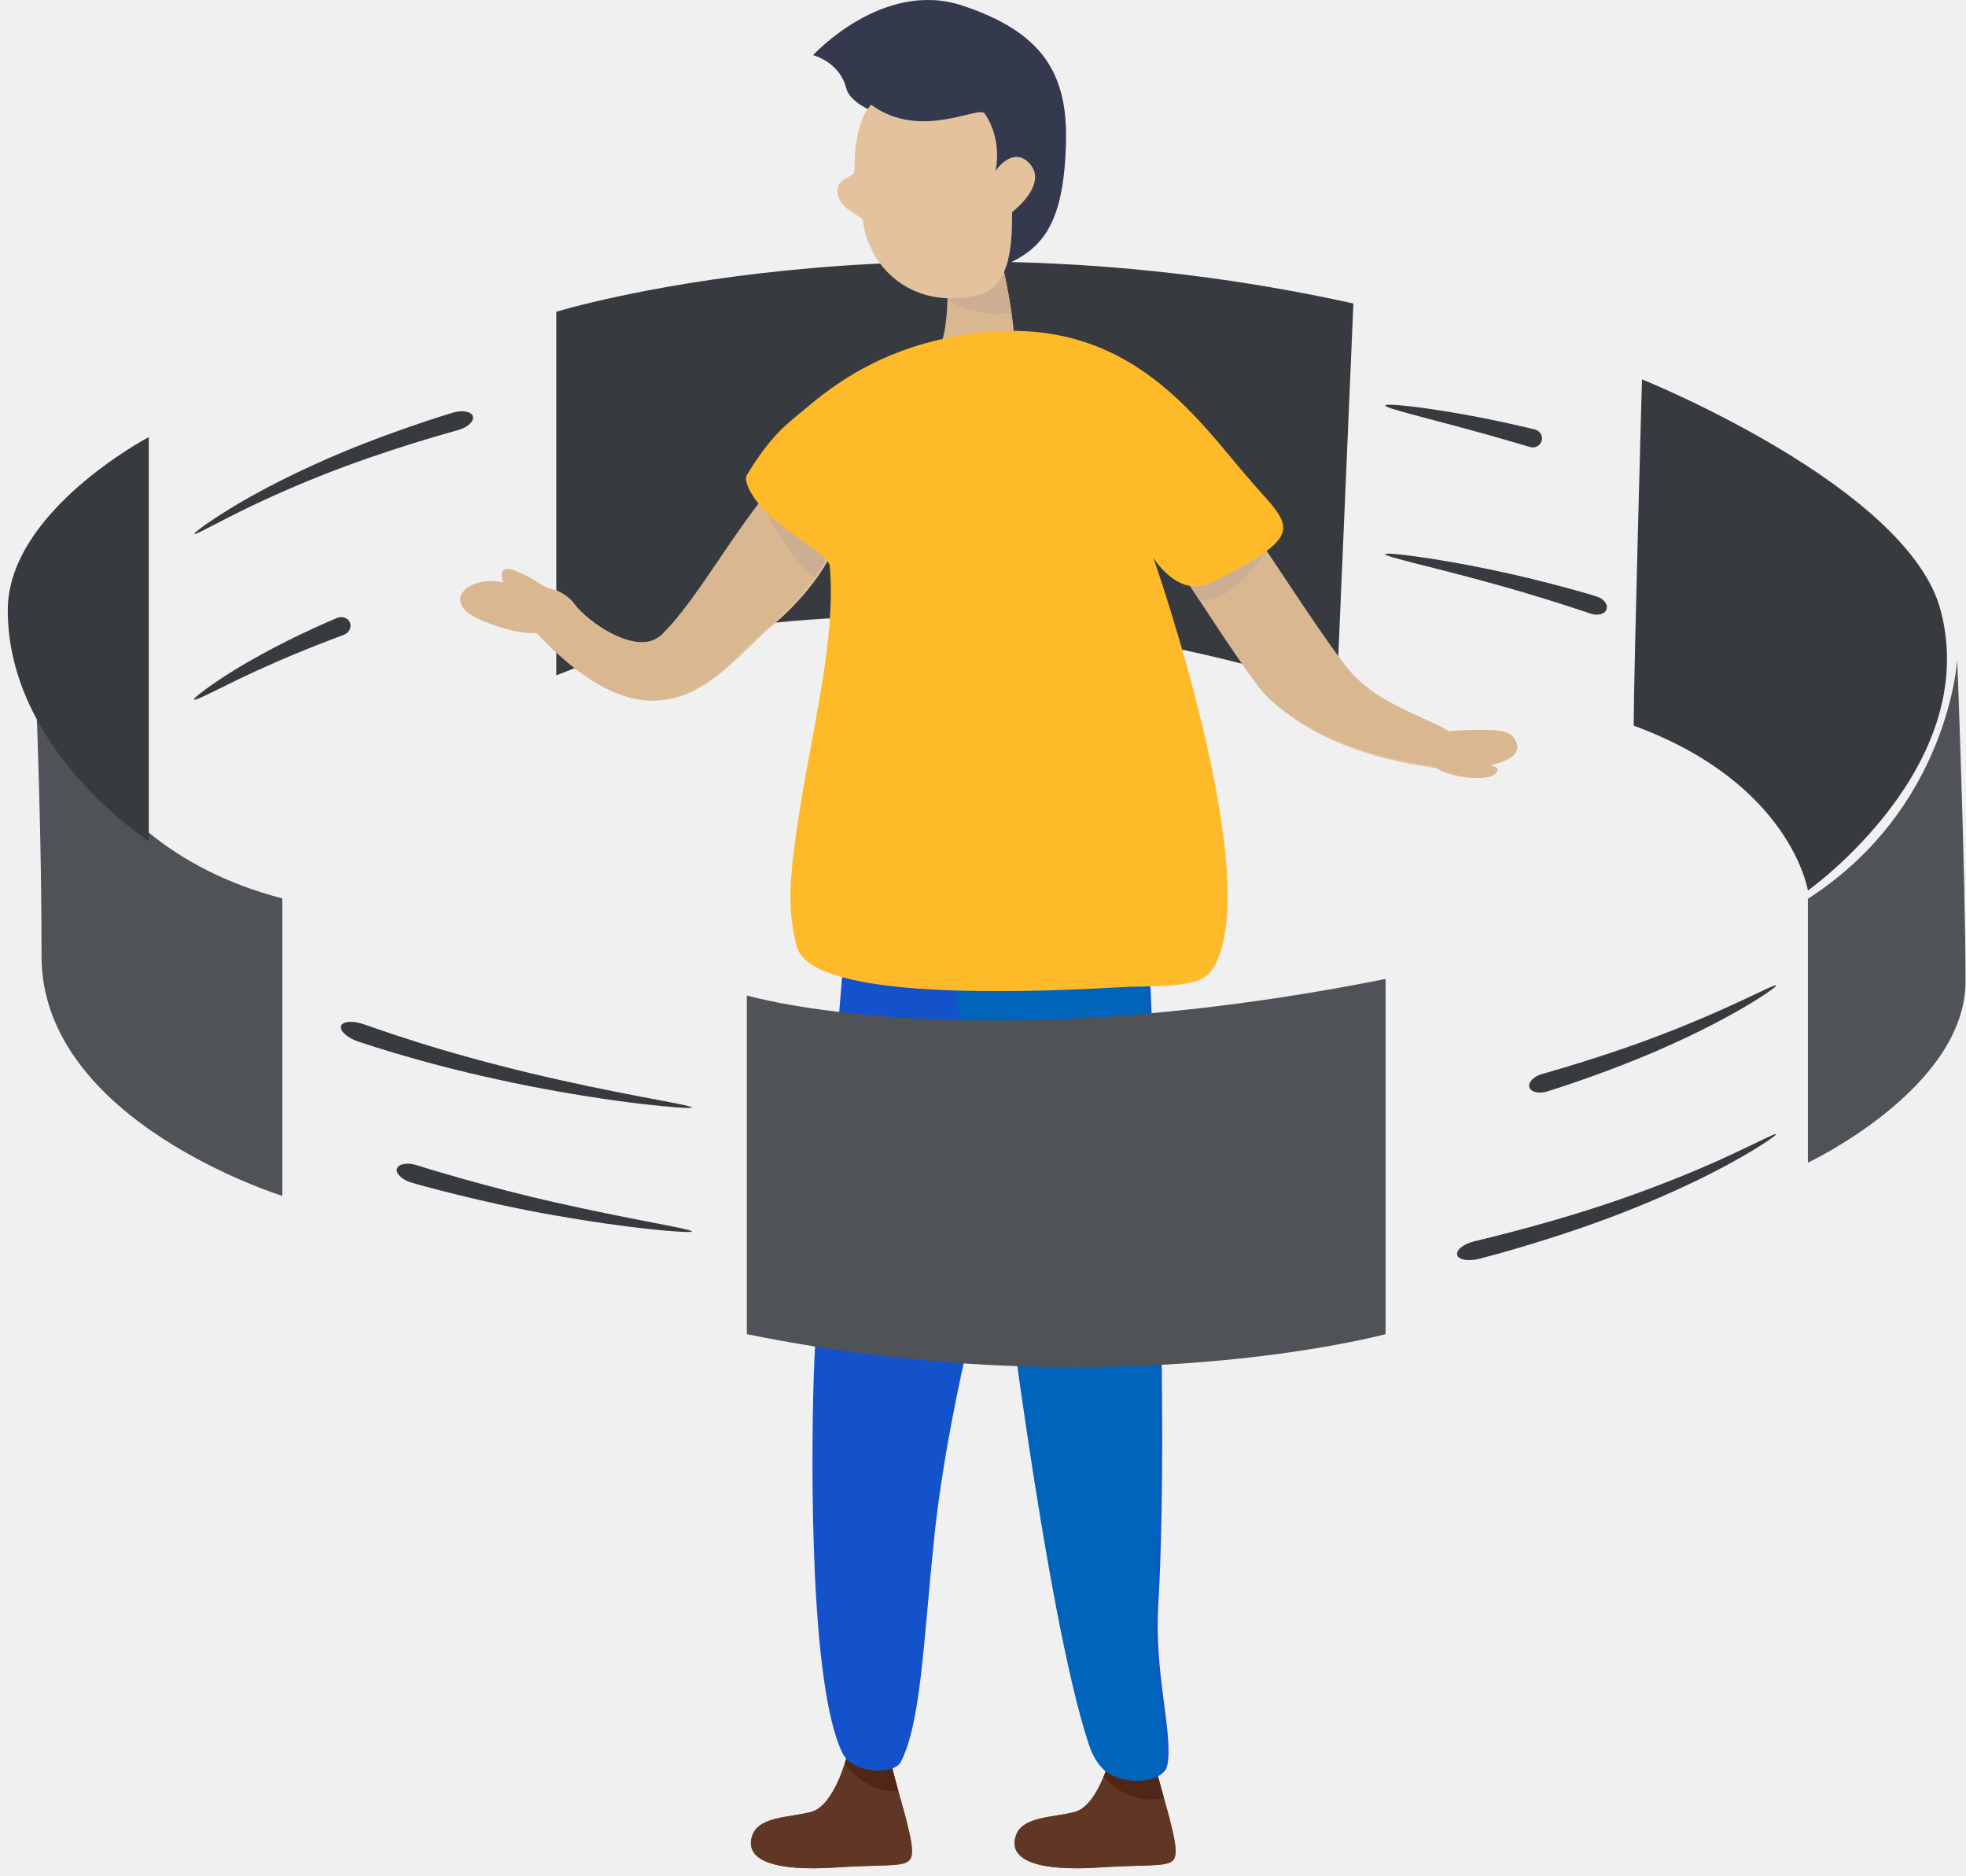
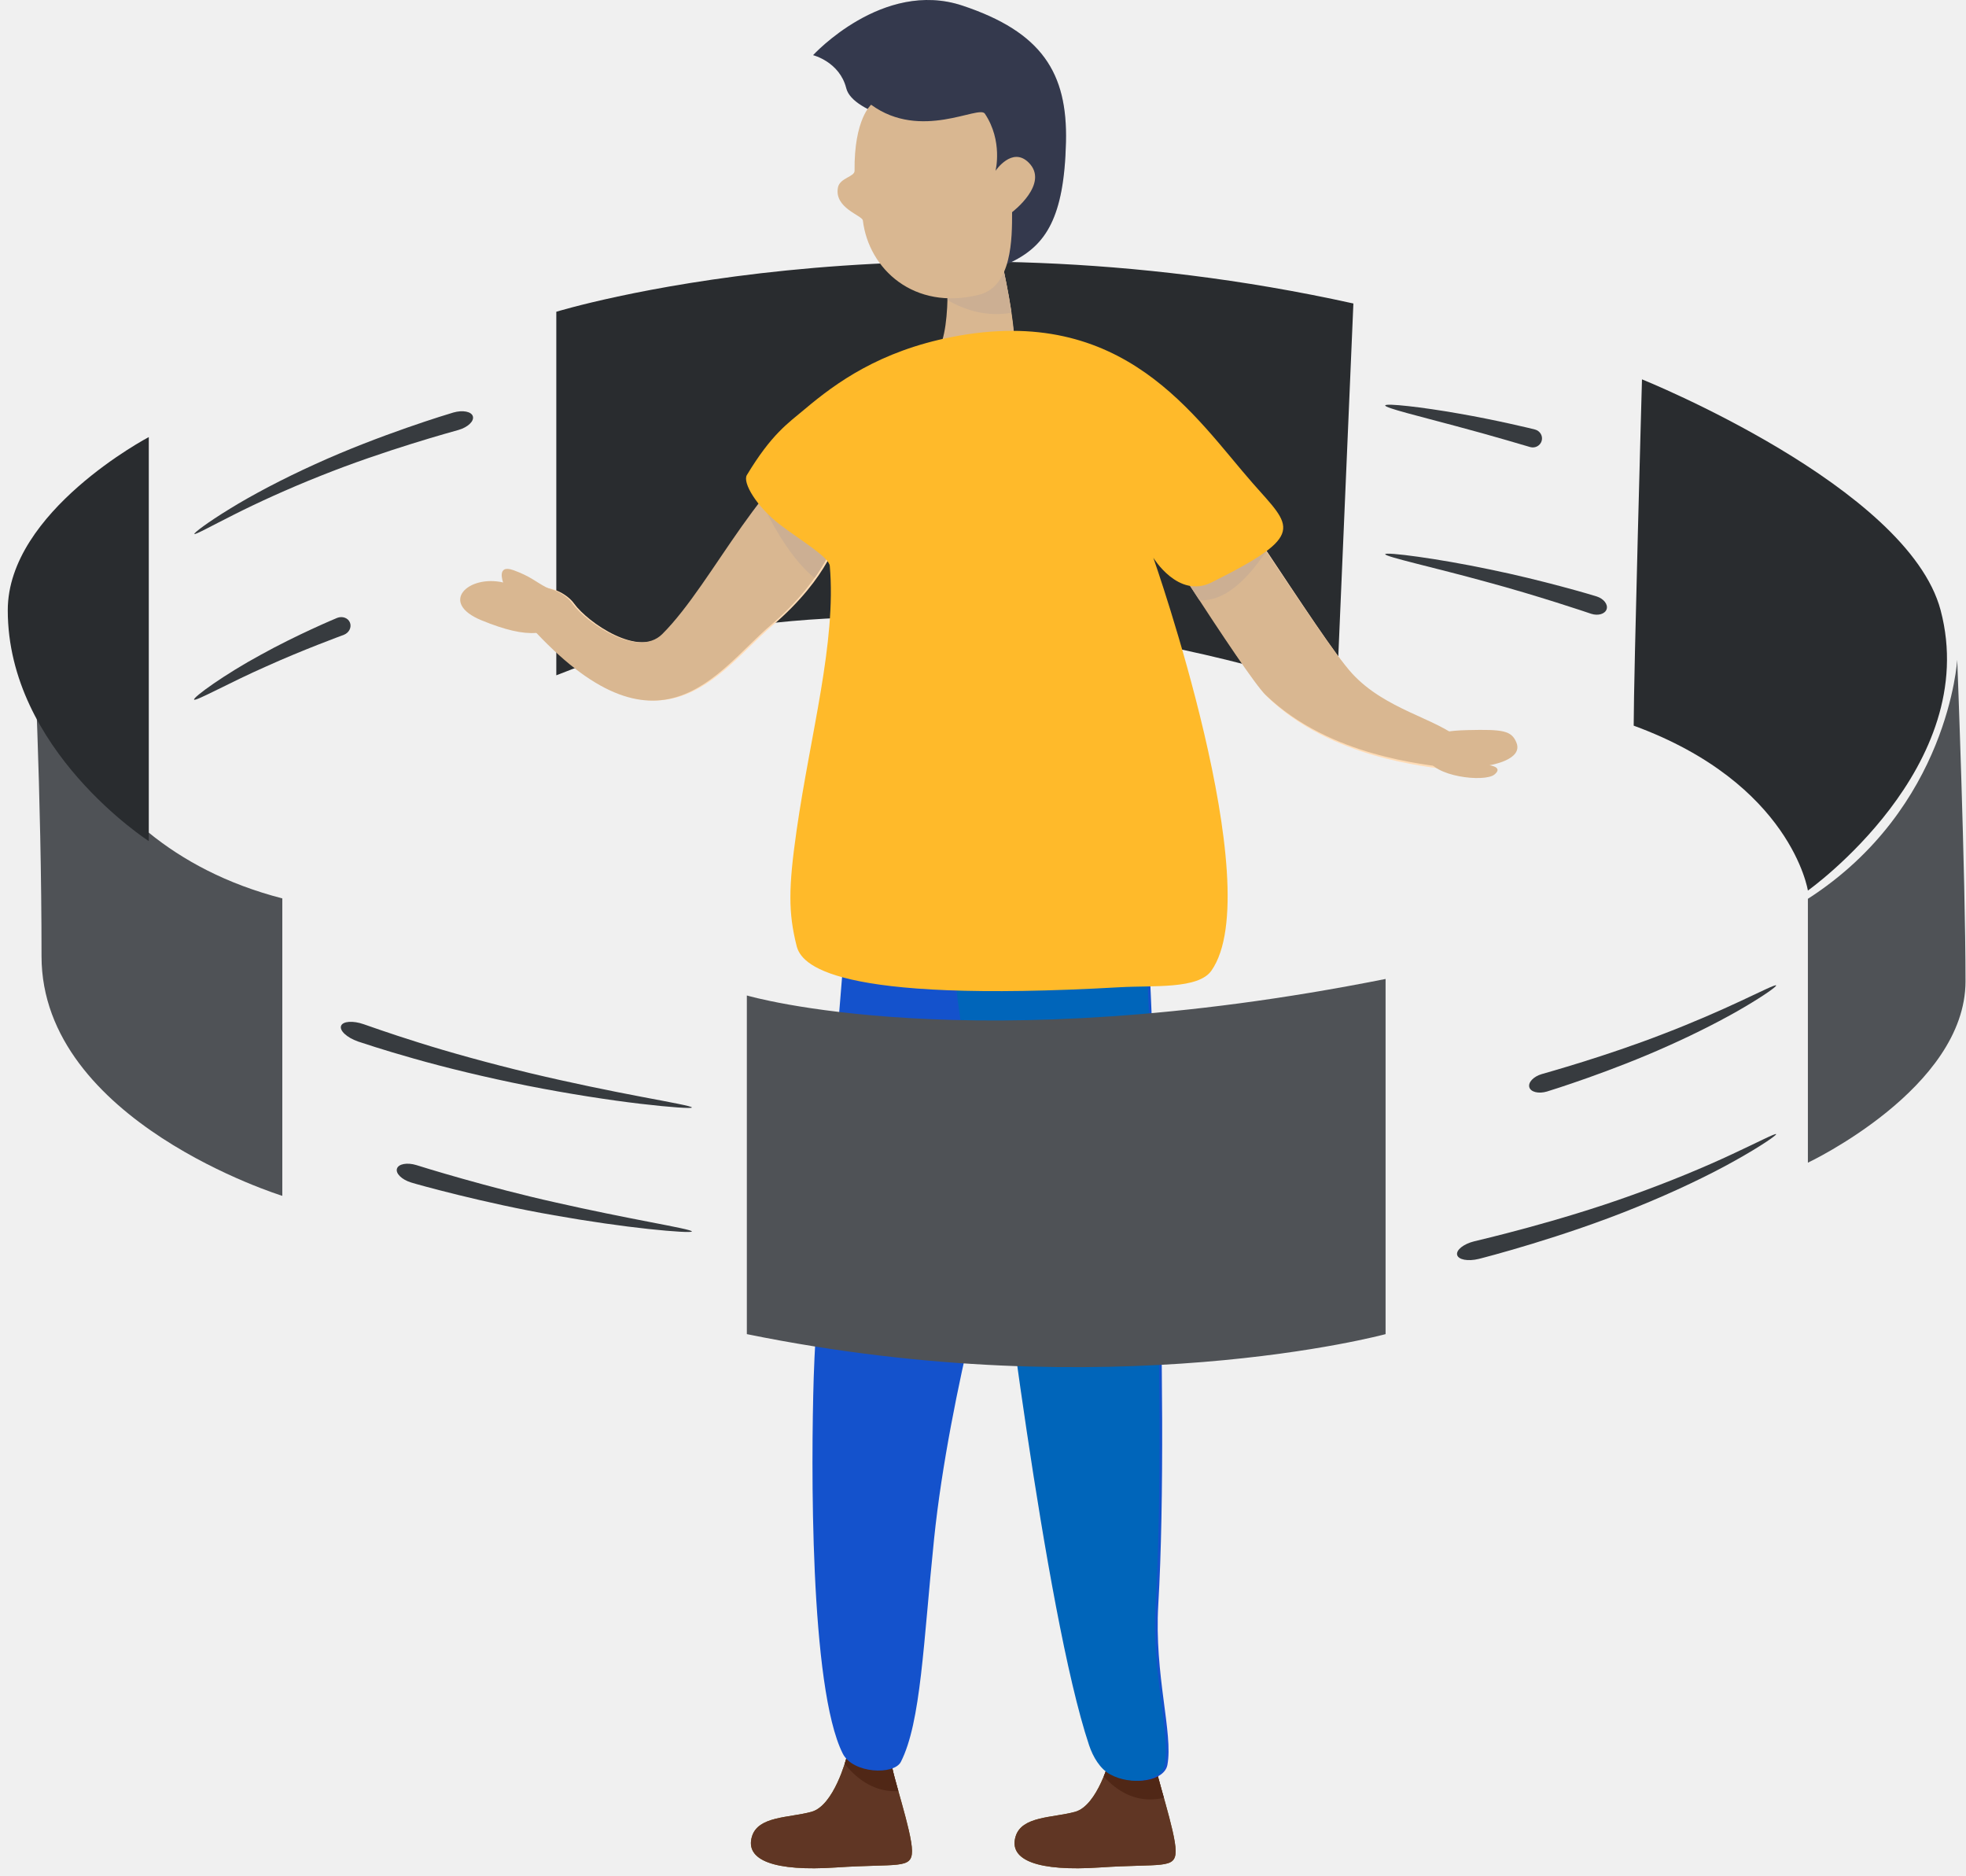
<svg xmlns="http://www.w3.org/2000/svg" xmlns:xlink="http://www.w3.org/1999/xlink" width="238px" height="227px" viewBox="0 0 238 227" version="1.1">
  <defs>
    <path d="M11.554,0.223 C11.554,0.223 10.062,5.96 7.331,6.707 L7.331,6.707 C4.597,7.456 0.87,7.207 0.125,9.702 L0.125,9.702 C-0.735,12.578 2.859,13.942 10.311,13.442 L10.311,13.442 C17.764,12.944 19.504,13.693 19.504,11.448 L19.504,11.448 C19.504,9.081 17.018,1.969 17.018,0.721 L17.018,0.721 C17.018,0.155 15.889,0 14.656,0 L14.656,0 C13.179,0 11.554,0.223 11.554,0.223 L11.554,0.223 Z" id="path-1" />
    <path d="M11.553,0.223 C11.553,0.223 10.064,5.96 7.33,6.707 L7.33,6.707 C4.597,7.456 0.87,7.207 0.125,9.702 L0.125,9.702 C-0.735,12.578 2.858,13.942 10.311,13.442 L10.311,13.442 C17.766,12.944 19.504,13.693 19.504,11.448 L19.504,11.448 C19.504,9.081 17.019,1.969 17.019,0.721 L17.019,0.721 C17.019,0.155 15.889,0 14.657,0 L14.657,0 C13.179,0 11.553,0.223 11.553,0.223 L11.553,0.223 Z" id="path-3" />
    <path d="M37.536,0.28 C28.782,3.873 22.812,17.989 16.466,24.325 L16.466,24.325 C13.456,27.33 7.157,22.865 5.582,20.647 L5.582,20.647 C4.006,18.427 -1.544,16.893 0.413,23.324 L0.413,23.324 C16.098,40.605 23.046,28.856 29.51,23.324 L29.51,23.324 C36.533,17.311 37.536,12.302 37.536,12.302 L37.536,12.302 C37.536,12.302 42.611,0 38.724,0 L38.724,0 C38.395,0 38.002,0.088 37.536,0.28 L37.536,0.28 Z" id="path-5" />
    <path d="M1.099,4.967 C1.099,4.967 2.123,14.901 0.075,17.88 L0.075,17.88 C-0.941,19.359 8.668,21.294 9.292,18.873 L9.292,18.873 C10.316,14.901 6.22,0 6.22,0 L6.22,0 L1.099,4.967 Z" id="path-7" />
    <path d="M0,5.381 C0,5.381 14.366,28.172 16.782,30.503 L16.782,30.503 C24.623,38.063 36.349,38.902 38.684,39.328 L38.684,39.328 C41.802,39.898 43.33,38.478 40.384,35.909 L40.384,35.909 C37.438,33.341 31.324,32.326 27.272,27.93 L27.272,27.93 C23.222,23.535 8.995,0.175 7.101,0.004 L7.101,0.004 C7.072,0.002 7.043,0 7.013,0 L7.013,0 C5.051,0 0,5.381 0,5.381 L0,5.381 Z" id="path-9" />
    <path d="M0.149,49.527 C-0.167,59.749 -0.354,87.047 3.67,95.051 L3.67,95.051 C4.897,97.493 9.886,97.677 10.712,96.052 L10.712,96.052 C13.156,91.247 13.433,81.625 14.736,69.037 L14.736,69.037 C16.597,51.067 22.785,30.016 22.785,30.016 L22.785,30.016 C22.785,30.016 28.442,77.914 33.851,94.051 L33.851,94.051 C34.322,95.459 35.171,96.887 36.366,97.553 L36.366,97.553 C38.996,99.016 42.645,98.319 43.004,96.429 L43.004,96.429 C43.729,92.607 41.396,85.547 41.899,77.041 L41.899,77.041 C43.386,51.893 40.893,1 40.893,1 L40.893,1 L3.67,0 C3.67,0 0.497,38.229 0.149,49.527 L0.149,49.527 Z" id="path-11" />
  </defs>
  <g id="空状态插画-暗色" stroke="none" stroke-width="1" fill="none" fill-rule="evenodd">
    <g id="旧版缺省状态-welcome-to-create" transform="translate(-281, -287)">
      <g id="welcome-to-create" transform="translate(281.9404, 287)">
        <g id="Fill-2" transform="translate(121.8776, 212.5764)" fill="#7F5916" fill-rule="nonzero">
          <path d="M11.553,0.223 C11.553,0.223 10.063,5.96 7.33,6.708 C4.597,7.456 0.87,7.207 0.125,9.701 C-0.735,12.578 2.858,13.941 10.311,13.443 C17.765,12.944 19.504,13.692 19.504,11.447 C19.504,9.081 17.019,1.969 17.019,0.722 C17.019,-0.526 11.553,0.223 11.553,0.223" id="路径" />
        </g>
        <g id="Fill-3-Clipped" transform="translate(121.8776, 212.5764)">
          <mask id="mask-2" fill="white">
            <use xlink:href="#path-1" />
          </mask>
          <use id="path-1" fill="#603624" xlink:href="#path-1" />
          <path d="M8.625,-0.872 C8.625,-0.872 11.607,6.113 17.569,5.115 C23.531,4.117 20.55,-0.872 20.55,-0.872 L13.594,-2.867 L8.625,-0.872 Z" id="Fill-3" fill="#502716" fill-rule="nonzero" mask="url(#mask-2)" />
        </g>
        <path d="M101.516,212.799 C101.516,212.799 100.025,218.536 97.292,219.284 C94.559,220.033 90.833,219.783 90.087,222.277 C89.228,225.154 92.82,226.518 100.274,226.019 C107.727,225.52 109.466,226.268 109.466,224.023 C109.466,221.657 106.982,214.545 106.982,213.298 C106.982,212.051 101.516,212.799 101.516,212.799" id="Fill-5" fill="#7F5916" fill-rule="nonzero" />
        <g id="Fill-7-Clipped" transform="translate(89.96238, 212.5764)">
          <mask id="mask-4" fill="white">
            <use xlink:href="#path-3" />
          </mask>
          <use id="path-3" fill="#603624" xlink:href="#path-3" />
          <path d="M9.62,-1.87 C9.62,-1.87 12.601,5.115 18.564,4.117 C24.526,3.119 21.545,-1.87 21.545,-1.87 L14.589,-3.865 L9.62,-1.87 Z" id="Fill-7" fill="#502716" fill-rule="nonzero" mask="url(#mask-4)" />
        </g>
        <g id="编组" transform="translate(3.082084, 24.73187)" fill-rule="nonzero">
          <path d="M36.792,50.052 C37.429,49.802 38.124,50.058 38.344,50.624 C38.565,51.191 38.237,51.849 37.613,52.095 C37.3,52.218 32.67,53.908 28.252,55.906 C23.811,57.855 19.639,60.194 19.474,59.943 C19.301,59.688 23.219,56.856 27.552,54.515 C31.855,52.128 36.477,50.177 36.792,50.052" id="Fill-9" fill="#373B3F" />
-           <path d="M63.323,57.001 L63.323,13 C63.323,13 105.539,-7.10542736e-15 159.816,12 L157.806,59.001 C157.806,59.001 105.539,40.001 63.323,57.001" id="Fill-11" fill="#373B3F" />
-           <path d="M97.498,40.001 C97.498,40.001 96.493,45.001 89.457,51.001 C82.982,56.523 76.021,68.251 60.308,51.001 C58.347,44.583 63.908,46.114 65.486,48.329 C67.066,50.544 73.375,55.001 76.39,52.001 C82.748,45.677 88.727,31.588 97.498,28 C103.477,25.555 97.498,40.001 97.498,40.001" id="Fill-13" fill="#E3C29D" />
+           <path d="M63.323,57.001 L63.323,13 C63.323,13 105.539,-7.10542736e-15 159.816,12 L157.806,59.001 C157.806,59.001 105.539,40.001 63.323,57.001" id="Fill-11" fill="#292C2F" />
+           <path d="M97.498,40.001 C97.498,40.001 96.493,45.001 89.457,51.001 C82.982,56.523 76.021,68.251 60.308,51.001 C58.347,44.583 63.908,46.114 65.486,48.329 C67.066,50.544 73.375,55.001 76.39,52.001 C82.748,45.677 88.727,31.588 97.498,28 C103.477,25.555 97.498,40.001 97.498,40.001" id="Fill-13" fill="#FFDCB6" />
          <path d="M98,92.502 C98,92.502 94.83,130.711 94.483,142.002 C94.168,152.22 93.98,179.503 98,187.503 C99.227,189.942 104.211,190.126 105.036,188.503 C107.478,183.701 107.754,174.084 109.057,161.503 C110.916,143.542 117.098,122.502 117.098,122.502 C117.098,122.502 122.751,170.375 128.154,186.503 C128.626,187.909 129.473,189.338 130.667,190.003 C133.295,191.465 136.941,190.769 137.3,188.88 C138.024,185.06 135.693,178.003 136.196,169.503 C137.682,144.367 135.19,93.502 135.19,93.502 L98,92.502 Z" id="Fill-15" fill="#1452CC" />
-           <path d="M132.636,34.391 C132.636,34.391 146.953,57.244 149.362,59.579 C157.176,67.161 168.862,68.001 171.189,68.429 C174.295,69 175.819,67.577 172.883,65.001 C169.947,62.426 163.854,61.409 159.816,57.001 C155.779,52.594 141.601,29.171 139.714,29 C137.826,28.829 132.636,34.391 132.636,34.391" id="Fill-17" fill="#E3C29D" />
+           <path d="M132.636,34.391 C132.636,34.391 146.953,57.244 149.362,59.579 C157.176,67.161 168.862,68.001 171.189,68.429 C174.295,69 175.819,67.577 172.883,65.001 C169.947,62.426 163.854,61.409 159.816,57.001 C155.779,52.594 141.601,29.171 139.714,29 C137.826,28.829 132.636,34.391 132.636,34.391" id="Fill-17" fill="#FFDCB6" />
          <path d="M176.286,67.886 C176.286,67.886 177.996,68.096 176.903,69.001 C175.682,70.013 169.339,69.225 168.862,67.001 C168.387,64.778 168.773,63.745 173.648,63.631 C177.924,63.531 178.976,63.68 179.563,65.17 C180.381,67.253 176.286,67.886 176.286,67.886" id="Fill-19" fill="#D9B791" />
-           <path d="M110.565,5 C110.565,5 111.57,15 109.56,18 C108.562,19.488 117.994,21.437 118.606,19 C119.611,15 115.59,0 115.59,0 L110.565,5 Z" id="Fill-21" fill="#E3C29D" />
+           <path d="M110.565,5 C110.565,5 111.57,15 109.56,18 C108.562,19.488 117.994,21.437 118.606,19 C119.611,15 115.59,0 115.59,0 L110.565,5 Z" id="Fill-21" fill="#FFDCB6" />
          <path d="M56.887,45.763 C56.887,45.763 56.031,43.525 58.119,44.271 C60.206,45.018 60.905,45.742 62.08,46.339 C63.256,46.938 66.201,47.615 64.593,49.761 C62.719,52.263 59.986,52.694 54.261,50.342 C49.07,48.209 52.658,44.801 56.887,45.763" id="Fill-23" fill="#D9B791" />
          <path d="M30.154,84.001 L30.154,120.002 C30.154,120.002 1.005,111.002 1.005,91.002 C1.005,71.001 0,52.001 0,52.001 C0,52.001 3.015,77.001 30.154,84.001" id="Fill-25" fill="#4F5256" />
        </g>
        <g id="Fill-27-Clipped" transform="translate(62.77535, 52.40802)">
          <mask id="mask-6" fill="white">
            <use xlink:href="#path-5" />
          </mask>
          <use id="path-5" fill="#D9B791" xlink:href="#path-5" />
          <path d="M27.554,6.229 C27.554,6.229 31.297,15.999 36.524,18.625 C41.749,21.252 39.006,11.409 39.006,11.409 L34.484,4.712 L27.554,6.229 Z" id="Fill-27" fill="#CCAF93" fill-rule="nonzero" mask="url(#mask-6)" />
        </g>
        <g id="编组" transform="translate(0, 45.91255)" fill-rule="nonzero">
-           <path d="M17.072,55.885 L17.072,6.986 C17.072,6.986 0,15.967 0,27.943 C0,44.908 17.072,55.885 17.072,55.885" id="Fill-29" fill="#373B3F" />
-           <path d="M197.835,0 C197.835,0 230.02,12.96 233.987,27.943 C239.008,46.904 217.919,61.873 217.919,61.873 C217.919,61.873 215.911,48.9 196.831,41.914 C196.831,35.926 197.835,0 197.835,0" id="Fill-31" fill="#373B3F" />
+           <path d="M17.072,55.885 L17.072,6.986 C17.072,6.986 0,15.967 0,27.943 C0,44.908 17.072,55.885 17.072,55.885" id="Fill-29" fill="#292C2F" />
+           <path d="M197.835,0 C197.835,0 230.02,12.96 233.987,27.943 C239.008,46.904 217.919,61.873 217.919,61.873 C217.919,61.873 215.911,48.9 196.831,41.914 C196.831,35.926 197.835,0 197.835,0" id="Fill-31" fill="#292C2F" />
          <path d="M217.919,62.871 L217.919,94.806 C217.919,94.806 237,85.824 237,72.851 C237,59.877 235.996,33.93 235.996,33.93 C235.996,33.93 234.992,51.894 217.919,62.871" id="Fill-33" fill="#4F5256" />
        </g>
        <g id="Fill-35-Clipped" transform="translate(112.4212, 24.73187)">
          <mask id="mask-8" fill="white">
            <use xlink:href="#path-7" />
          </mask>
          <use id="path-7" fill="#D9B791" xlink:href="#path-7" />
          <path d="M-0.949,9.934 C-0.949,9.934 5.196,15.893 12.364,11.92 C19.533,7.947 6.22,6.954 6.22,6.954 L-0.949,9.934 Z" id="Fill-35" fill="#CCAF93" fill-rule="nonzero" mask="url(#mask-8)" />
        </g>
        <g id="编组" transform="translate(22.58582, 0)" fill-rule="nonzero">
          <path d="M74.906,6.676 C74.906,6.676 83.337,-2.524 92.973,0.676 C102.609,3.876 105.716,8.827 105.52,17.177 C105.303,26.399 103.042,29.662 98.996,31.678 C96.988,32.678 92.973,32.678 92.973,32.678 L92.488,16.156 L88.473,15.356 C88.473,15.356 79.724,13.877 78.921,10.677 C78.118,7.477 74.906,6.676 74.906,6.676" id="Fill-37" fill="#191F35" />
          <path d="M74.906,6.676 C74.906,6.676 83.337,-2.524 92.973,0.676 C102.609,3.876 105.716,8.827 105.52,17.177 C105.303,26.399 103.042,29.662 98.996,31.678 C96.988,32.678 92.973,32.678 92.973,32.678 L92.488,16.156 L88.473,15.356 C88.473,15.356 79.724,13.877 78.921,10.677 C78.118,7.477 74.906,6.676 74.906,6.676" id="Fill-37备份" fill="#FFFFFF" opacity="0.12" />
-           <path d="M81.932,12.677 C81.932,12.677 79.859,14.403 79.925,20.678 C79.933,21.397 78.147,21.535 77.917,22.678 C77.415,25.178 80.855,26.07 80.929,26.678 C81.644,32.58 87.131,37.634 94.981,35.679 C98.996,34.679 98.996,28.878 98.996,25.678 C98.996,25.678 103.563,22.228 101.003,19.677 C98.996,17.677 96.988,20.678 96.988,20.678 C96.988,20.678 97.912,17.077 95.699,13.756 C94.981,12.677 87.955,17.077 81.932,12.677" id="Fill-39" fill="#E3C29D" />
+           <path d="M81.932,12.677 C81.932,12.677 79.859,14.403 79.925,20.678 C79.933,21.397 78.147,21.535 77.917,22.678 C77.415,25.178 80.855,26.07 80.929,26.678 C81.644,32.58 87.131,37.634 94.981,35.679 C98.996,34.679 98.996,28.878 98.996,25.678 C98.996,25.678 103.563,22.228 101.003,19.677 C98.996,17.677 96.988,20.678 96.988,20.678 C96.988,20.678 97.912,17.077 95.699,13.756 C94.981,12.677 87.955,17.077 81.932,12.677" id="Fill-39" fill="#D9B791" />
          <path d="M19.8,126.048 C18.464,125.577 17.553,124.731 17.763,124.161 C17.974,123.59 19.208,123.506 20.521,123.968 C20.853,124.072 23.414,125.011 27.138,126.174 C30.856,127.352 35.75,128.705 40.647,129.883 C45.548,131.053 50.45,132.047 54.127,132.744 C57.805,133.441 60.252,133.884 60.231,134.042 C60.213,134.186 57.728,134.029 53.995,133.59 C50.264,133.151 45.293,132.387 40.313,131.402 C35.336,130.41 30.351,129.201 26.556,128.116 C22.757,127.048 20.136,126.154 19.8,126.048" id="Fill-41" fill="#373B3F" />
          <path d="M26.246,143.118 C25.115,142.772 24.346,142.022 24.529,141.442 C24.713,140.863 25.766,140.671 26.88,141.011 C27.432,141.194 35.607,143.731 43.842,145.557 C47.952,146.49 52.057,147.305 55.132,147.899 C58.209,148.492 60.251,148.889 60.231,149.044 C60.213,149.189 58.131,149.08 55.004,148.746 C51.878,148.412 47.712,147.827 43.531,147.082 C35.158,145.636 26.805,143.305 26.246,143.118" id="Fill-43" fill="#373B3F" />
          <path d="M163.738,132.109 C162.732,132.405 161.779,132.172 161.611,131.588 C161.444,131.004 162.111,130.293 163.103,130.001 C163.597,129.854 170.915,127.829 177.869,125.121 C181.351,123.786 184.742,122.305 187.249,121.127 C189.76,119.957 191.407,119.127 191.489,119.265 C191.564,119.387 190.059,120.469 187.649,121.884 C185.245,123.307 181.917,125.02 178.471,126.556 C171.587,129.668 164.236,131.961 163.738,132.109" id="Fill-45" fill="#373B3F" />
          <path d="M155.483,152.368 C154.18,152.686 153.011,152.465 152.871,151.874 C152.733,151.282 153.661,150.549 154.947,150.234 C155.585,150.075 165.061,147.891 174.041,144.645 C178.534,143.044 182.902,141.219 186.109,139.715 C189.322,138.225 191.405,137.124 191.489,137.266 C191.561,137.385 189.621,138.74 186.499,140.477 C183.388,142.229 179.07,144.292 174.598,146.098 C165.661,149.756 156.127,152.209 155.483,152.368" id="Fill-47" fill="#373B3F" />
          <path d="M162.308,51.988 C162.914,52.155 163.273,52.764 163.108,53.349 C162.944,53.935 162.326,54.276 161.728,54.112 C161.429,54.028 157.073,52.72 152.738,51.572 C148.409,50.403 144.111,49.371 144.164,49.07 C144.216,48.772 148.624,49.265 153.076,50.053 C157.528,50.819 162.006,51.903 162.308,51.988" id="Fill-49" fill="#373B3F" />
          <path d="M169.774,72.191 C170.627,72.468 171.161,73.16 170.967,73.736 C170.774,74.312 169.938,74.559 169.1,74.287 C168.684,74.144 162.556,72.074 156.397,70.418 C150.251,68.719 144.111,67.374 144.163,67.072 C144.213,66.775 150.471,67.582 156.762,68.906 C163.062,70.185 169.353,72.046 169.774,72.191" id="Fill-51" fill="#373B3F" />
          <path d="M31.354,49.928 C32.497,49.6 33.556,49.809 33.72,50.395 C33.884,50.98 33.102,51.716 31.975,52.039 C31.415,52.202 23.102,54.452 15.253,57.602 C11.326,59.159 7.513,60.907 4.715,62.327 C1.911,63.735 0.091,64.76 0.003,64.622 C-0.075,64.505 1.594,63.232 4.297,61.579 C6.991,59.914 10.744,57.932 14.642,56.171 C22.431,52.613 30.79,50.092 31.354,49.928" id="Fill-53" fill="#373B3F" />
        </g>
        <g id="Fill-55-Clipped" transform="translate(135.4711, 53.58573)">
          <mask id="mask-10" fill="white">
            <use xlink:href="#path-9" />
          </mask>
          <use id="path-9" fill="#D9B791" xlink:href="#path-9" />
          <path d="M19.204,8.981 C19.204,8.981 15.17,17.957 10.127,18.954 C5.084,19.952 7.101,14.965 7.101,14.965 L10.127,11.973 L19.204,8.981 Z" id="Fill-55" fill="#CCAF93" fill-rule="nonzero" mask="url(#mask-10)" />
        </g>
        <g id="Fill-57-Clipped" transform="translate(97.05465, 117.182)">
          <mask id="mask-12" fill="white">
            <use xlink:href="#path-11" />
          </mask>
          <g id="path-11" />
          <path d="M22.954,31.421 C22.954,31.421 17.251,5.503 17.251,-4.503 C17.251,-14.509 50.115,-0.001 50.115,-0.001 L55.48,88.548 L48.438,99.554 L34.354,102.556 L24.293,88.548 L22.954,31.421 Z" id="Fill-57" fill="#0065BA" fill-rule="nonzero" mask="url(#mask-12)" />
        </g>
        <g id="编组" transform="translate(89.37136, 40.04208)" fill-rule="nonzero">
          <path d="M7.13,9.463 C10.913,6.275 16.167,2.465 24.92,0.744 C45.787,-3.357 54.327,10.462 61.357,18.46 C66.032,23.779 68.013,24.645 56.336,30.456 C52.319,32.455 49.306,27.457 49.306,27.457 C49.306,27.457 63.365,67.444 56.336,77.441 C54.745,79.702 49.299,79.212 45.289,79.441 C10.142,81.44 6.67,76.61 6.125,74.442 C5.121,70.443 5.121,67.444 6.125,60.447 C7.799,48.781 10.946,37.657 10.142,28.457 C10.048,27.376 6.529,25.304 4.117,23.458 C1.293,21.298 -0.446,18.368 0.1,17.46 C3.113,12.462 5.093,11.179 7.13,9.463" id="Fill-59" fill="#FFBA2A" />
          <path d="M0.1,121.427 L0.1,80.44 C0.1,80.44 27.214,88.438 77.424,78.441 L77.424,121.427 C77.424,121.427 44.285,130.424 0.1,121.427" id="Fill-61" fill="#4F5256" />
        </g>
      </g>
    </g>
  </g>
</svg>
